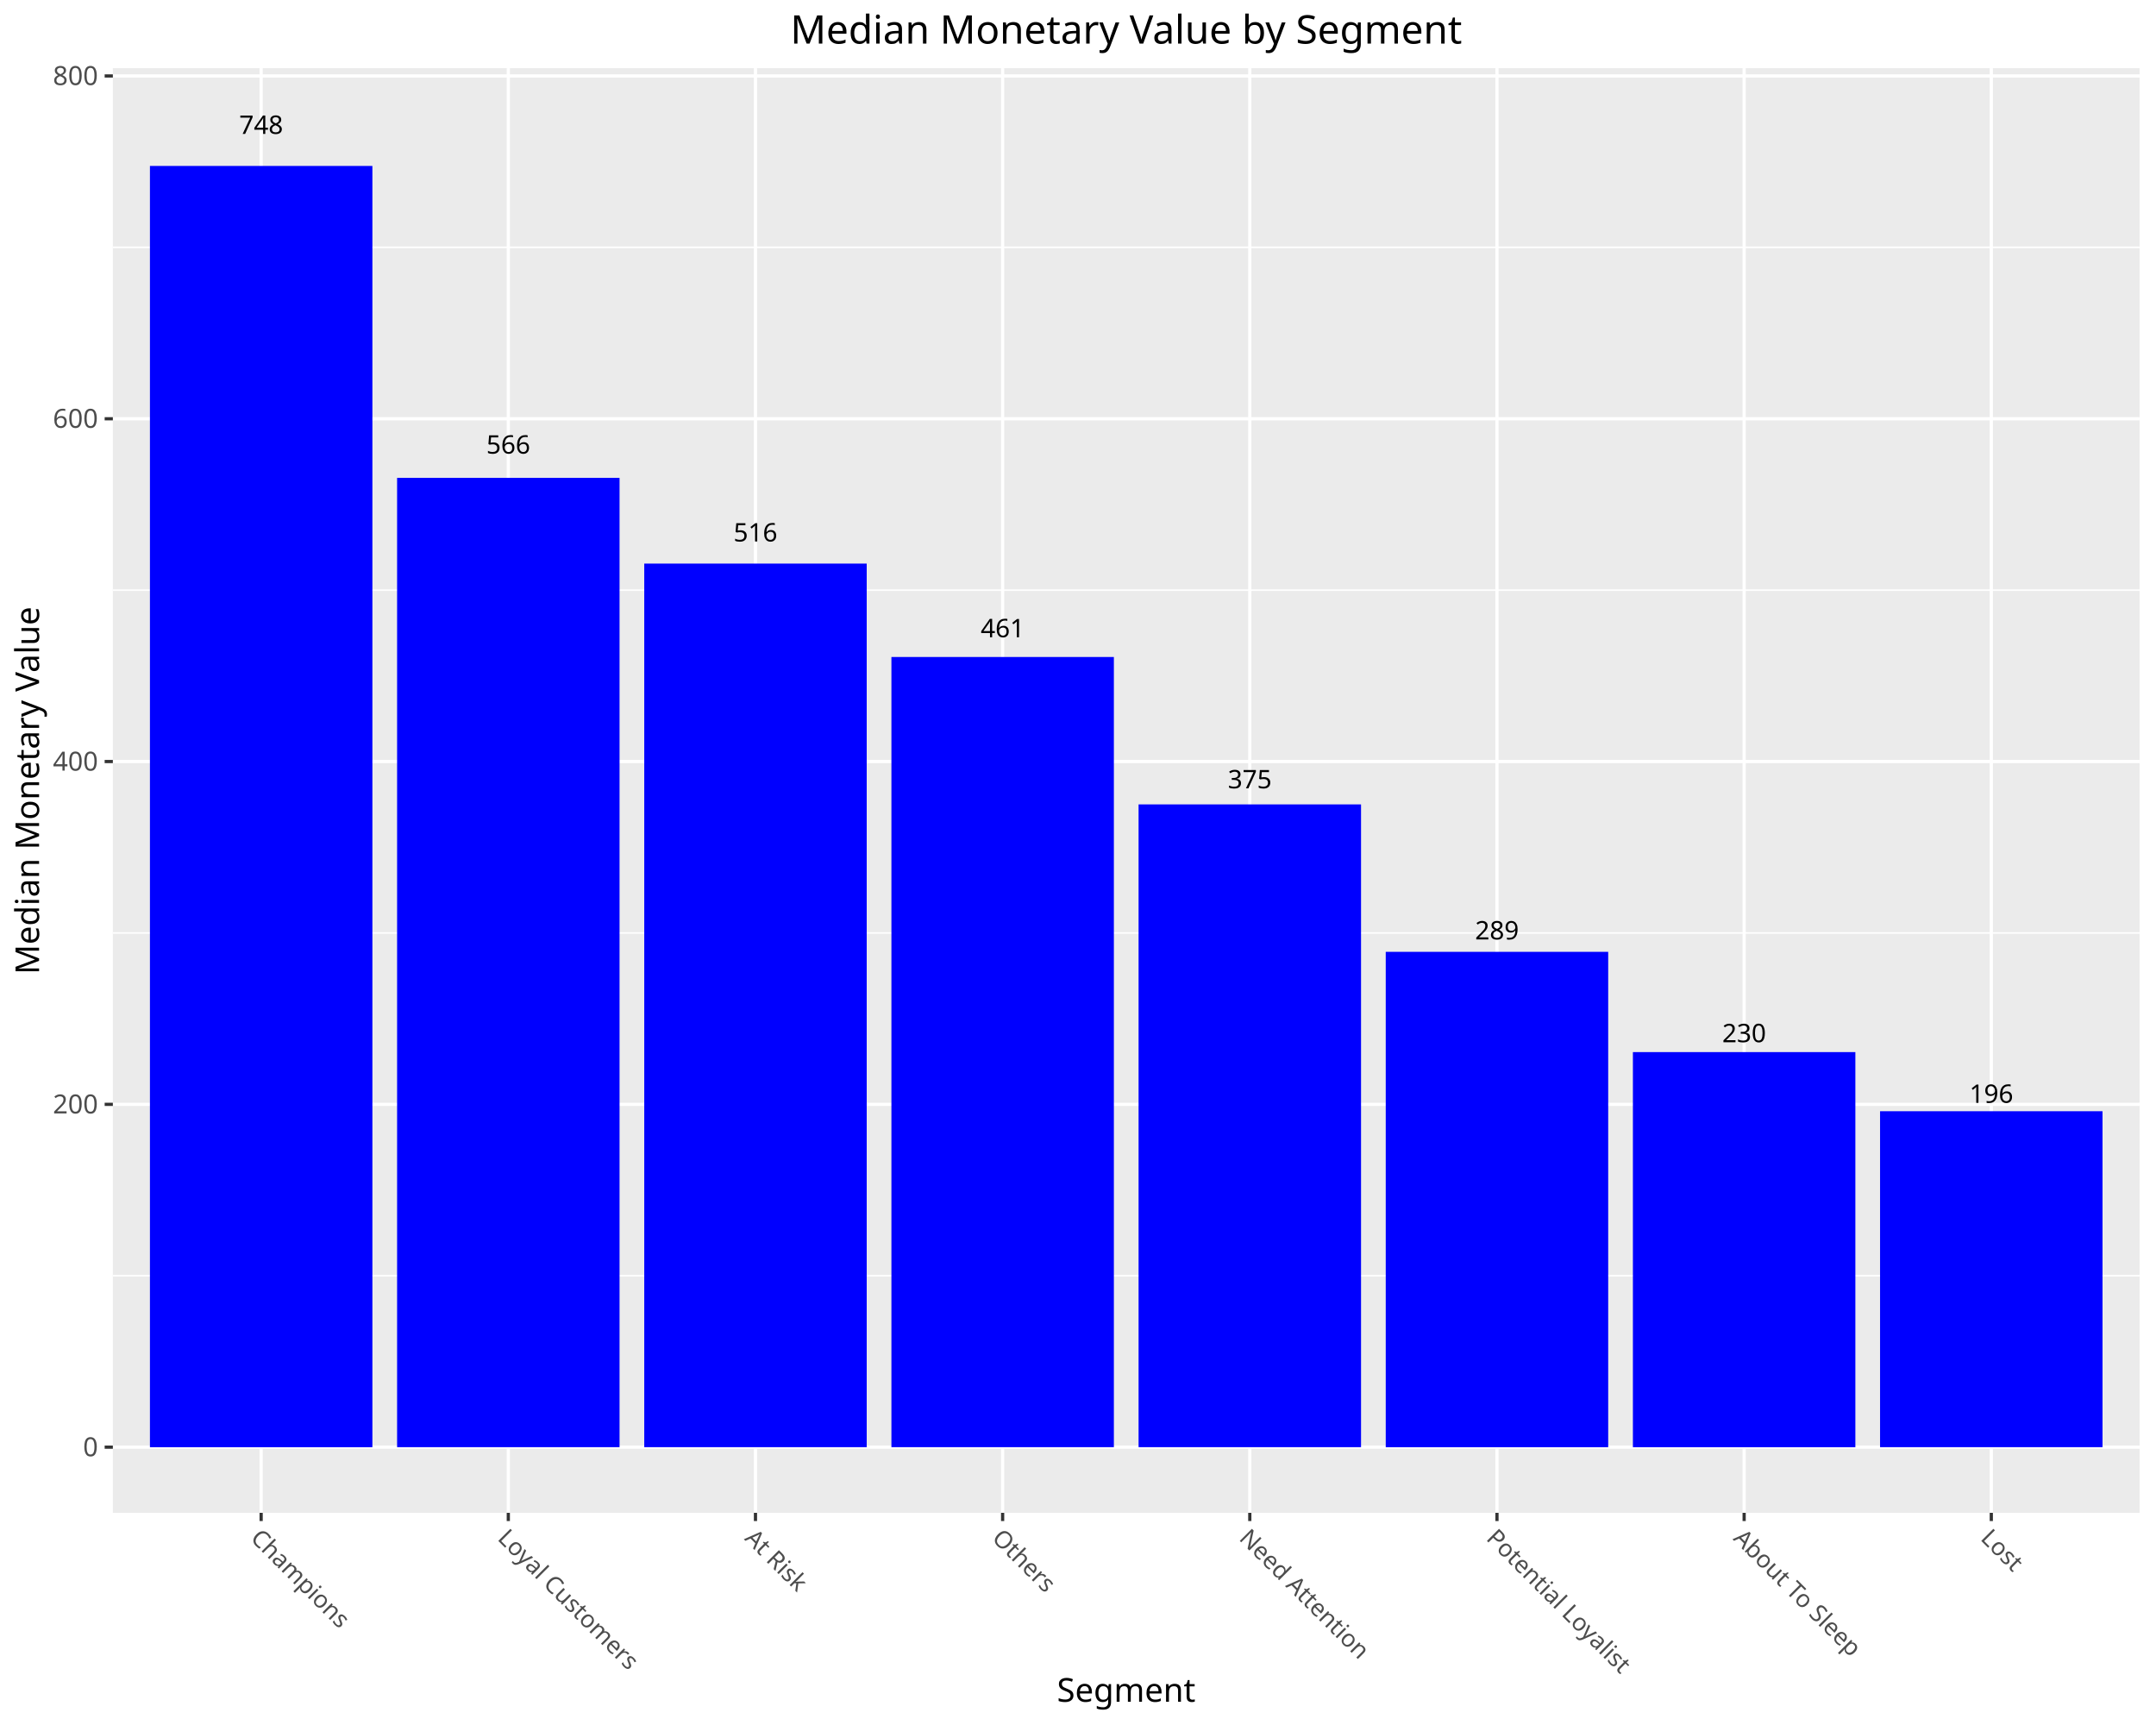
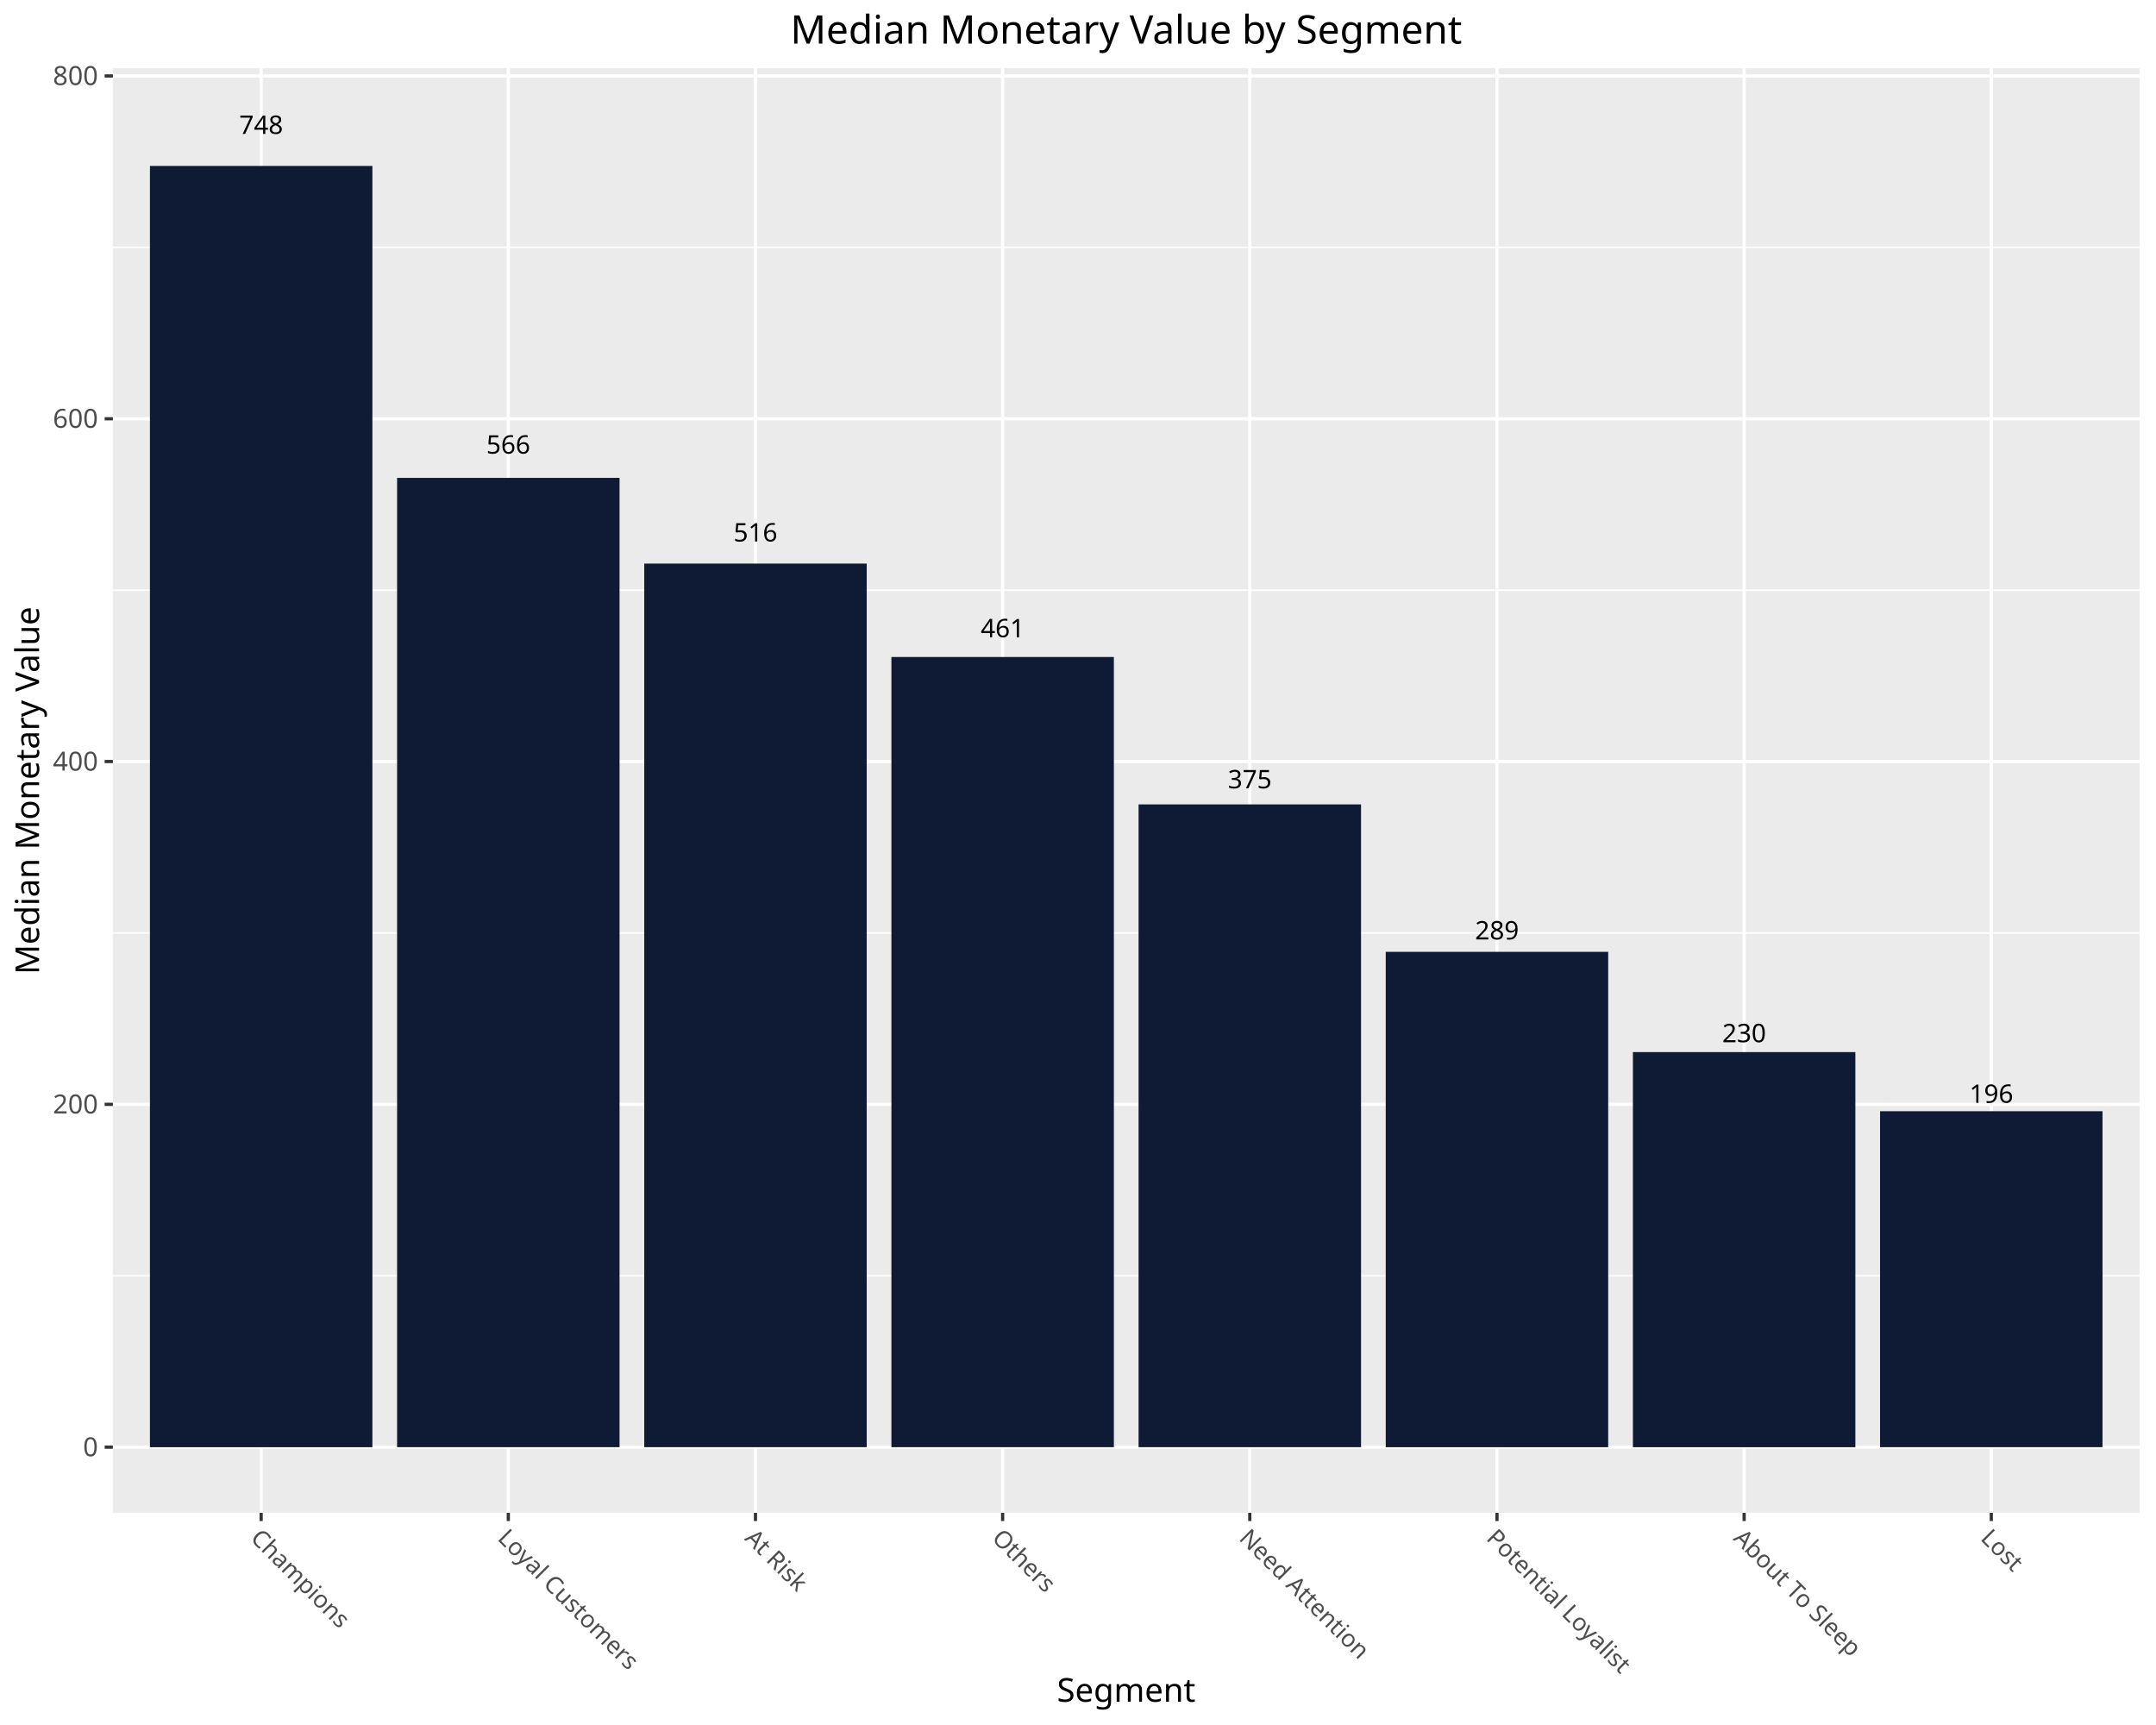
<svg xmlns="http://www.w3.org/2000/svg" class="svglite" data-engine-version="2.0" width="720.00pt" height="576.00pt" viewBox="0 0 720.00 576.00">
  <defs>
    <style type="text/css">
    .svglite line, .svglite polyline, .svglite polygon, .svglite path, .svglite rect, .svglite circle {
      fill: none;
      stroke: #000000;
      stroke-linecap: round;
      stroke-linejoin: round;
      stroke-miterlimit: 10.00;
    }
  </style>
  </defs>
  <rect width="100%" height="100%" style="stroke: none; fill: #FFFFFF;" />
  <defs>
    <clipPath id="cpMC4wMHw3MjAuMDB8MC4wMHw1NzYuMDA=">
      <rect x="0.00" y="0.00" width="720.00" height="576.00" />
    </clipPath>
  </defs>
  <g clip-path="url(#cpMC4wMHw3MjAuMDB8MC4wMHw1NzYuMDA=)">
    <rect x="0.00" y="0.00" width="720.00" height="576.00" style="stroke-width: 1.07; stroke: #FFFFFF; fill: #FFFFFF;" />
  </g>
  <defs>
    <clipPath id="cpMzcuNjl8NzE0LjUyfDIyLjc4fDUwNS4xNg==">
      <rect x="37.69" y="22.78" width="676.83" height="482.38" />
    </clipPath>
  </defs>
  <g clip-path="url(#cpMzcuNjl8NzE0LjUyfDIyLjc4fDUwNS4xNg==)">
    <rect x="37.69" y="22.78" width="676.83" height="482.38" style="stroke-width: 1.07; stroke: none; fill: #EBEBEB;" />
    <polyline points="37.69,426.00 714.52,426.00 " style="stroke-width: 0.53; stroke: #FFFFFF; stroke-linecap: butt;" />
    <polyline points="37.69,311.53 714.52,311.53 " style="stroke-width: 0.53; stroke: #FFFFFF; stroke-linecap: butt;" />
    <polyline points="37.69,197.06 714.52,197.06 " style="stroke-width: 0.53; stroke: #FFFFFF; stroke-linecap: butt;" />
    <polyline points="37.69,82.59 714.52,82.59 " style="stroke-width: 0.53; stroke: #FFFFFF; stroke-linecap: butt;" />
    <polyline points="37.69,483.23 714.52,483.23 " style="stroke-width: 1.07; stroke: #FFFFFF; stroke-linecap: butt;" />
    <polyline points="37.69,368.76 714.52,368.76 " style="stroke-width: 1.07; stroke: #FFFFFF; stroke-linecap: butt;" />
    <polyline points="37.69,254.29 714.52,254.29 " style="stroke-width: 1.07; stroke: #FFFFFF; stroke-linecap: butt;" />
    <polyline points="37.69,139.83 714.52,139.83 " style="stroke-width: 1.07; stroke: #FFFFFF; stroke-linecap: butt;" />
    <polyline points="37.69,25.36 714.52,25.36 " style="stroke-width: 1.07; stroke: #FFFFFF; stroke-linecap: butt;" />
    <polyline points="87.21,505.16 87.21,22.78 " style="stroke-width: 1.07; stroke: #FFFFFF; stroke-linecap: butt;" />
    <polyline points="169.75,505.16 169.75,22.78 " style="stroke-width: 1.07; stroke: #FFFFFF; stroke-linecap: butt;" />
    <polyline points="252.29,505.16 252.29,22.78 " style="stroke-width: 1.07; stroke: #FFFFFF; stroke-linecap: butt;" />
    <polyline points="334.83,505.16 334.83,22.78 " style="stroke-width: 1.07; stroke: #FFFFFF; stroke-linecap: butt;" />
    <polyline points="417.37,505.16 417.37,22.78 " style="stroke-width: 1.07; stroke: #FFFFFF; stroke-linecap: butt;" />
    <polyline points="499.92,505.16 499.92,22.78 " style="stroke-width: 1.07; stroke: #FFFFFF; stroke-linecap: butt;" />
    <polyline points="582.46,505.16 582.46,22.78 " style="stroke-width: 1.07; stroke: #FFFFFF; stroke-linecap: butt;" />
    <polyline points="665.00,505.16 665.00,22.78 " style="stroke-width: 1.07; stroke: #FFFFFF; stroke-linecap: butt;" />
-     <rect x="627.85" y="371.05" width="74.29" height="112.18" style="stroke-width: 1.07; stroke: none; stroke-linecap: butt; stroke-linejoin: miter; fill: #0000FF;" />
-     <rect x="545.31" y="351.31" width="74.29" height="131.93" style="stroke-width: 1.07; stroke: none; stroke-linecap: butt; stroke-linejoin: miter; fill: #0000FF;" />
-     <rect x="462.77" y="317.83" width="74.29" height="165.41" style="stroke-width: 1.07; stroke: none; stroke-linecap: butt; stroke-linejoin: miter; fill: #0000FF;" />
-     <rect x="380.23" y="268.60" width="74.29" height="214.63" style="stroke-width: 1.07; stroke: none; stroke-linecap: butt; stroke-linejoin: miter; fill: #0000FF;" />
-     <rect x="297.69" y="219.38" width="74.29" height="263.85" style="stroke-width: 1.07; stroke: none; stroke-linecap: butt; stroke-linejoin: miter; fill: #0000FF;" />
-     <rect x="215.15" y="188.19" width="74.29" height="295.04" style="stroke-width: 1.07; stroke: none; stroke-linecap: butt; stroke-linejoin: miter; fill: #0000FF;" />
-     <rect x="132.61" y="159.57" width="74.29" height="323.66" style="stroke-width: 1.07; stroke: none; stroke-linecap: butt; stroke-linejoin: miter; fill: #0000FF;" />
-     <rect x="50.07" y="55.41" width="74.29" height="427.83" style="stroke-width: 1.07; stroke: none; stroke-linecap: butt; stroke-linejoin: miter; fill: #0000FF;" />
+     <rect x="627.85" y="371.05" width="74.29" height="112.18" style="stroke-width: 1.07; stroke: none; stroke-linecap: butt; stroke-linejoin: miter; fill: #0F1A34;" />
+     <rect x="545.31" y="351.31" width="74.29" height="131.93" style="stroke-width: 1.07; stroke: none; stroke-linecap: butt; stroke-linejoin: miter; fill: #0F1A34;" />
+     <rect x="462.77" y="317.83" width="74.29" height="165.41" style="stroke-width: 1.07; stroke: none; stroke-linecap: butt; stroke-linejoin: miter; fill: #0F1A34;" />
+     <rect x="380.23" y="268.60" width="74.29" height="214.63" style="stroke-width: 1.07; stroke: none; stroke-linecap: butt; stroke-linejoin: miter; fill: #0F1A34;" />
+     <rect x="297.69" y="219.38" width="74.29" height="263.85" style="stroke-width: 1.07; stroke: none; stroke-linecap: butt; stroke-linejoin: miter; fill: #0F1A34;" />
+     <rect x="215.15" y="188.19" width="74.29" height="295.04" style="stroke-width: 1.07; stroke: none; stroke-linecap: butt; stroke-linejoin: miter; fill: #0F1A34;" />
+     <rect x="132.61" y="159.57" width="74.29" height="323.66" style="stroke-width: 1.07; stroke: none; stroke-linecap: butt; stroke-linejoin: miter; fill: #0F1A34;" />
+     <rect x="50.07" y="55.41" width="74.29" height="427.83" style="stroke-width: 1.07; stroke: none; stroke-linecap: butt; stroke-linejoin: miter; fill: #0F1A34;" />
    <text x="665.00" y="368.25" text-anchor="middle" style="font-size: 8.54px; font-family: sans;" textLength="14.24px" lengthAdjust="spacingAndGlyphs">196</text>
    <text x="582.46" y="348.01" text-anchor="middle" style="font-size: 8.54px; font-family: sans;" textLength="14.24px" lengthAdjust="spacingAndGlyphs">230</text>
    <text x="499.92" y="313.69" text-anchor="middle" style="font-size: 8.54px; font-family: sans;" textLength="14.24px" lengthAdjust="spacingAndGlyphs">289</text>
    <text x="417.37" y="263.24" text-anchor="middle" style="font-size: 8.54px; font-family: sans;" textLength="14.24px" lengthAdjust="spacingAndGlyphs">375</text>
    <text x="334.83" y="212.79" text-anchor="middle" style="font-size: 8.54px; font-family: sans;" textLength="14.24px" lengthAdjust="spacingAndGlyphs">461</text>
    <text x="252.29" y="180.81" text-anchor="middle" style="font-size: 8.54px; font-family: sans;" textLength="14.24px" lengthAdjust="spacingAndGlyphs">516</text>
    <text x="169.75" y="151.48" text-anchor="middle" style="font-size: 8.54px; font-family: sans;" textLength="14.24px" lengthAdjust="spacingAndGlyphs">566</text>
    <text x="87.21" y="44.71" text-anchor="middle" style="font-size: 8.54px; font-family: sans;" textLength="14.24px" lengthAdjust="spacingAndGlyphs">748</text>
  </g>
  <g clip-path="url(#cpMC4wMHw3MjAuMDB8MC4wMHw1NzYuMDA=)">
    <text x="32.76" y="486.26" text-anchor="end" style="font-size: 8.80px; fill: #4D4D4D; font-family: sans;" textLength="4.89px" lengthAdjust="spacingAndGlyphs">0</text>
    <text x="32.76" y="371.79" text-anchor="end" style="font-size: 8.80px; fill: #4D4D4D; font-family: sans;" textLength="14.68px" lengthAdjust="spacingAndGlyphs">200</text>
    <text x="32.76" y="257.32" text-anchor="end" style="font-size: 8.80px; fill: #4D4D4D; font-family: sans;" textLength="14.68px" lengthAdjust="spacingAndGlyphs">400</text>
    <text x="32.76" y="142.85" text-anchor="end" style="font-size: 8.80px; fill: #4D4D4D; font-family: sans;" textLength="14.68px" lengthAdjust="spacingAndGlyphs">600</text>
    <text x="32.76" y="28.39" text-anchor="end" style="font-size: 8.80px; fill: #4D4D4D; font-family: sans;" textLength="14.68px" lengthAdjust="spacingAndGlyphs">800</text>
    <polyline points="34.95,483.23 37.69,483.23 " style="stroke-width: 1.07; stroke: #333333; stroke-linecap: butt;" />
    <polyline points="34.95,368.76 37.69,368.76 " style="stroke-width: 1.07; stroke: #333333; stroke-linecap: butt;" />
    <polyline points="34.95,254.29 37.69,254.29 " style="stroke-width: 1.07; stroke: #333333; stroke-linecap: butt;" />
    <polyline points="34.95,139.83 37.69,139.83 " style="stroke-width: 1.07; stroke: #333333; stroke-linecap: butt;" />
    <polyline points="34.95,25.36 37.69,25.36 " style="stroke-width: 1.07; stroke: #333333; stroke-linecap: butt;" />
    <polyline points="87.21,507.90 87.21,505.16 " style="stroke-width: 1.07; stroke: #333333; stroke-linecap: butt;" />
    <polyline points="169.75,507.90 169.75,505.16 " style="stroke-width: 1.07; stroke: #333333; stroke-linecap: butt;" />
    <polyline points="252.29,507.90 252.29,505.16 " style="stroke-width: 1.07; stroke: #333333; stroke-linecap: butt;" />
    <polyline points="334.83,507.90 334.83,505.16 " style="stroke-width: 1.07; stroke: #333333; stroke-linecap: butt;" />
    <polyline points="417.37,507.90 417.37,505.16 " style="stroke-width: 1.07; stroke: #333333; stroke-linecap: butt;" />
    <polyline points="499.92,507.90 499.92,505.16 " style="stroke-width: 1.07; stroke: #333333; stroke-linecap: butt;" />
    <polyline points="582.46,507.90 582.46,505.16 " style="stroke-width: 1.07; stroke: #333333; stroke-linecap: butt;" />
    <polyline points="665.00,507.90 665.00,505.16 " style="stroke-width: 1.07; stroke: #333333; stroke-linecap: butt;" />
    <text transform="translate(83.32,513.98) rotate(-315)" style="font-size: 8.00px; fill: #4D4D4D; font-family: sans;" textLength="40.47px" lengthAdjust="spacingAndGlyphs">Champions</text>
    <text transform="translate(165.86,513.98) rotate(-315)" style="font-size: 8.00px; fill: #4D4D4D; font-family: sans;" textLength="60.04px" lengthAdjust="spacingAndGlyphs">Loyal Customers</text>
    <text transform="translate(248.40,513.98) rotate(-315)" style="font-size: 8.00px; fill: #4D4D4D; font-family: sans;" textLength="25.34px" lengthAdjust="spacingAndGlyphs">At Risk</text>
    <text transform="translate(330.94,513.98) rotate(-315)" style="font-size: 8.00px; fill: #4D4D4D; font-family: sans;" textLength="24.01px" lengthAdjust="spacingAndGlyphs">Others</text>
    <text transform="translate(413.48,513.98) rotate(-315)" style="font-size: 8.00px; fill: #4D4D4D; font-family: sans;" textLength="52.93px" lengthAdjust="spacingAndGlyphs">Need Attention</text>
    <text transform="translate(496.02,513.98) rotate(-315)" style="font-size: 8.00px; fill: #4D4D4D; font-family: sans;" textLength="60.48px" lengthAdjust="spacingAndGlyphs">Potential Loyalist</text>
    <text transform="translate(578.56,513.98) rotate(-315)" style="font-size: 8.00px; fill: #4D4D4D; font-family: sans;" textLength="55.15px" lengthAdjust="spacingAndGlyphs">About To Sleep</text>
    <text transform="translate(661.10,513.98) rotate(-315)" style="font-size: 8.00px; fill: #4D4D4D; font-family: sans;" textLength="15.12px" lengthAdjust="spacingAndGlyphs">Lost</text>
    <text x="376.10" y="568.24" text-anchor="middle" style="font-size: 11.00px; font-family: sans;" textLength="44.04px" lengthAdjust="spacingAndGlyphs">Segment</text>
    <text transform="translate(13.05,263.97) rotate(-90)" text-anchor="middle" style="font-size: 11.00px; font-family: sans;" textLength="116.19px" lengthAdjust="spacingAndGlyphs">Median Monetary Value</text>
    <text x="376.10" y="14.56" text-anchor="middle" style="font-size: 13.20px; font-family: sans;" textLength="217.22px" lengthAdjust="spacingAndGlyphs">Median Monetary Value  by Segment</text>
  </g>
</svg>
